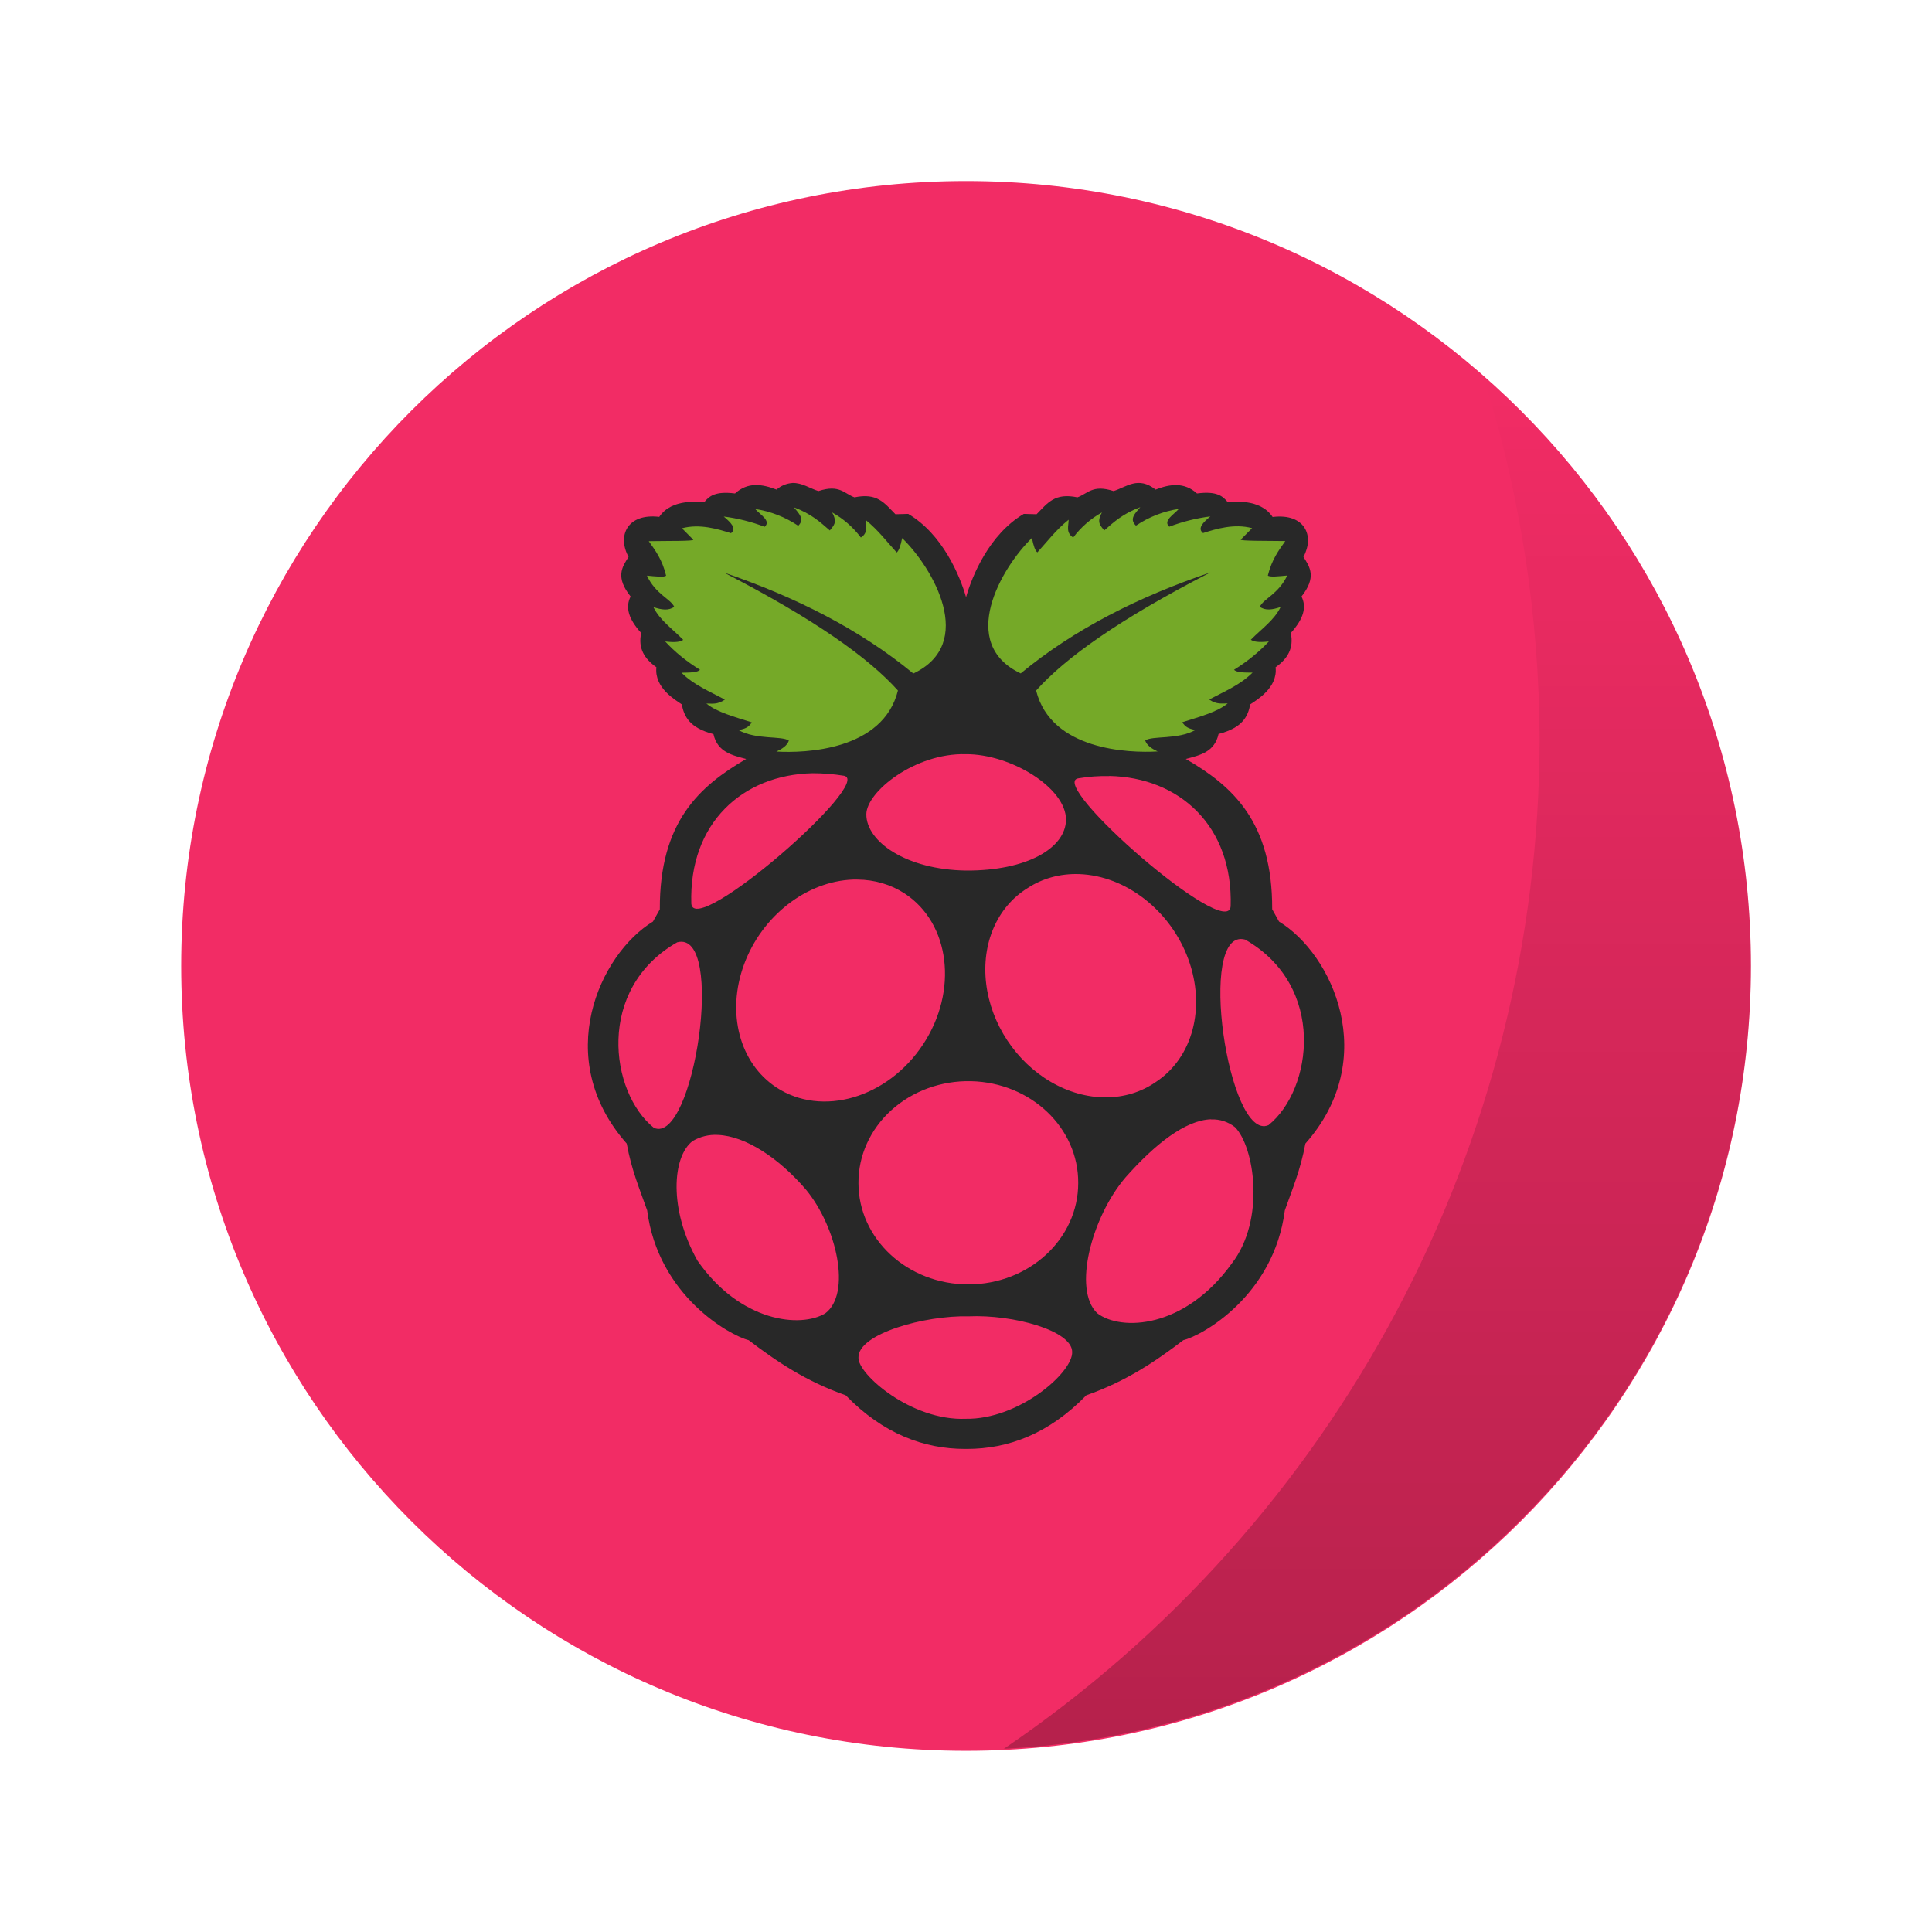
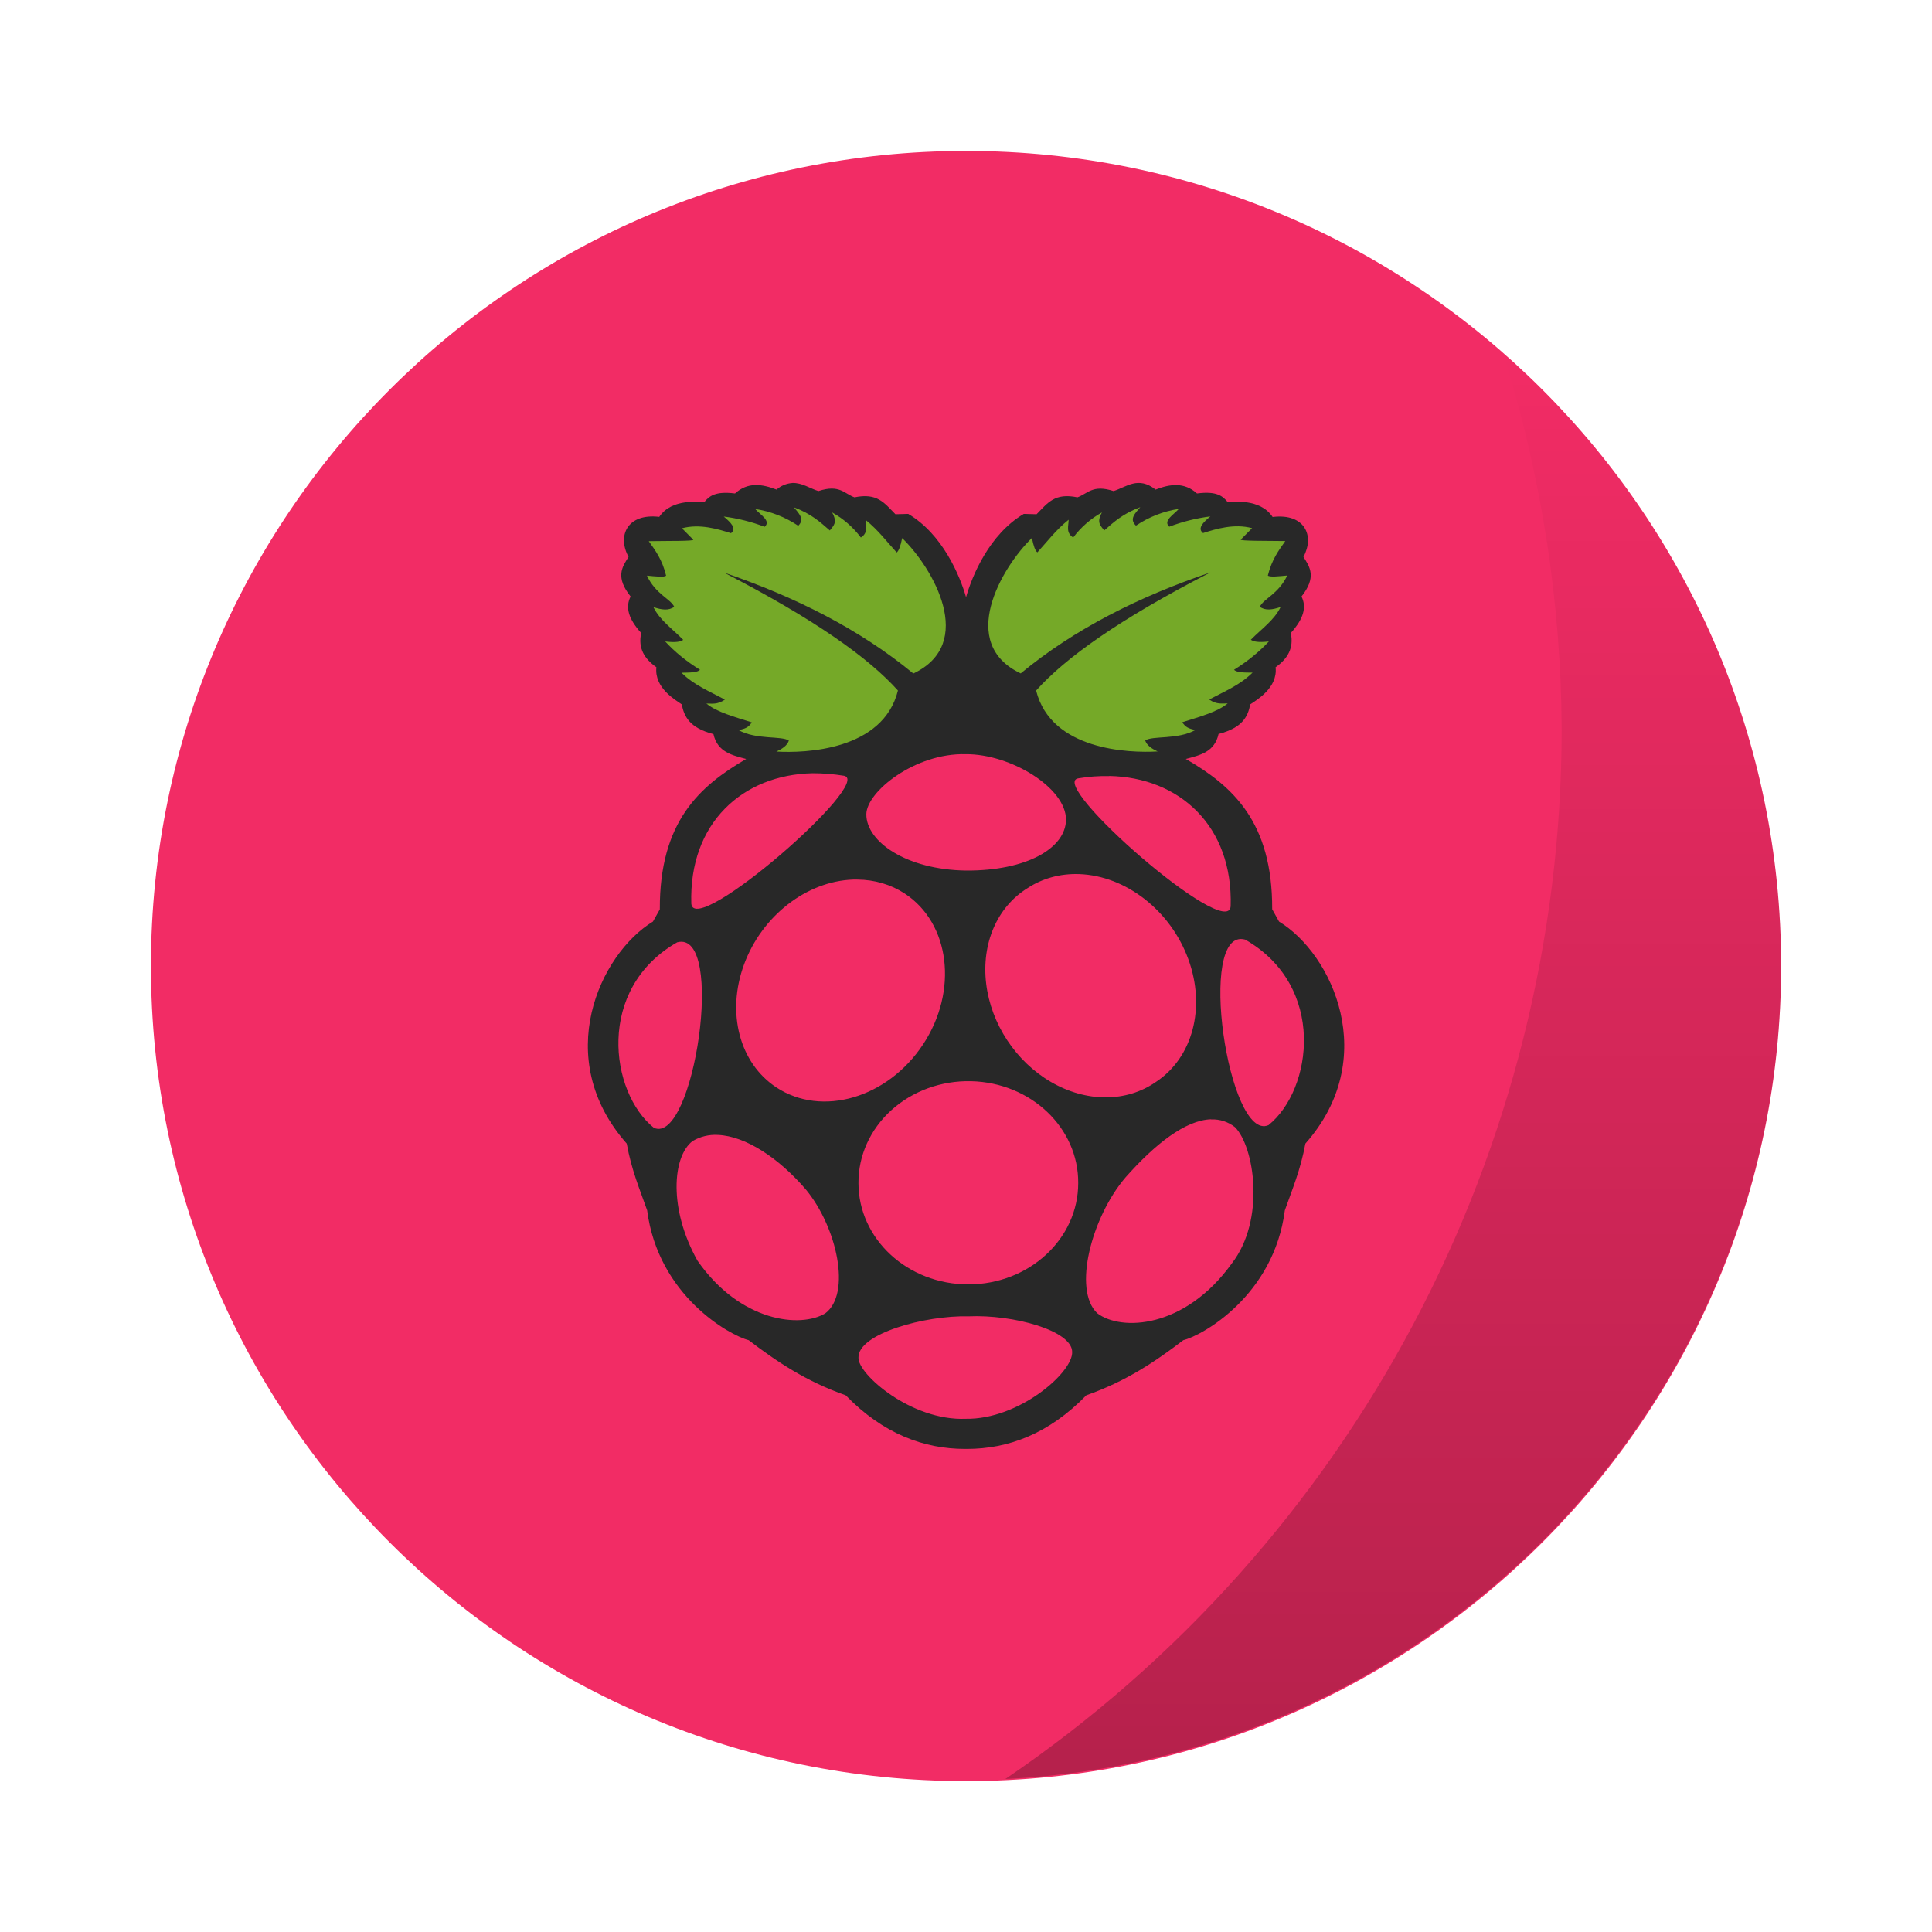
- <svg xmlns="http://www.w3.org/2000/svg" width="64" height="64" viewBox="0 0 16.933 16.933">
+ <svg xmlns="http://www.w3.org/2000/svg" width="64" height="64" version="1.1" viewBox="0 0 16.933 16.933">
  <defs>
-     <linearGradient id="a" x1="45.628" x2="45.628" y1="57.955" y2="12.461" gradientTransform="translate(0 280.07) scale(.26458)" gradientUnits="userSpaceOnUse">
+     <linearGradient id="a" x1="45.628" x2="45.628" y1="57.955" y2="12.461" gradientTransform="matrix(.26458 0 0 .26458 0 280.07)" gradientUnits="userSpaceOnUse">
      <stop offset="0" />
      <stop stop-opacity="0" offset="1" />
    </linearGradient>
  </defs>
-   <path d="M8.467 1.587a6.879 6.879 0 1 1 0 13.758 6.879 6.879 0 0 1 0-13.758z" fill="#f22c65" />
-   <path d="M12.997 283.36a10.716 10.716 0 0 1 .497 3.185 10.716 10.716 0 0 1-4.695 8.852 6.88 6.88 0 0 0 6.547-6.867 6.88 6.88 0 0 0-2.349-5.17z" fill="url(#a)" opacity=".25" paint-order="stroke markers fill" transform="translate(0 -280.07)" />
+   <g transform="matrix(1.0385 0 0 1.0385 -.32619 -.32516)" stroke-width=".927">
+     <path d="m8.467 1.587a6.879 6.879 0 1 1 0 13.758 6.879 6.879 0 0 1 0-13.758z" fill="#f22c65" />
+     <path transform="translate(0,-280.07)" d="m12.997 283.36a10.716 10.716 0 0 1 0.497 3.185 10.716 10.716 0 0 1-4.695 8.852 6.88 6.88 0 0 0 6.547-6.867 6.88 6.88 0 0 0-2.349-5.17z" fill="url(#a)" opacity=".25" style="paint-order:stroke markers fill" />
+   </g>
  <g stroke-width=".103">
    <path d="M6.946 4.233a.236.236 0 0 0-.14.058c-.129-.05-.253-.067-.364.034-.172-.022-.227.023-.27.077-.037 0-.282-.039-.394.128-.281-.033-.37.166-.269.351-.057.089-.117.177.018.347-.048.094-.019.197.093.32-.03.134.029.227.133.3-.02.181.167.287.222.325.021.105.066.206.278.261.035.158.163.185.287.218-.409.238-.76.55-.757 1.318l-.06.107c-.468.285-.89 1.2-.23 1.946.042.233.114.4.179.585.096.747.724 1.097.89 1.138.242.185.5.36.85.483.33.34.688.47 1.047.47h.015c.36 0 .717-.13 1.047-.47.35-.123.608-.298.85-.483.166-.04.794-.391.89-1.138.065-.185.137-.352.18-.585.66-.745.238-1.661-.231-1.946l-.06-.108c.003-.767-.348-1.08-.757-1.317.124-.033.252-.06.287-.219.212-.055.257-.154.278-.26.056-.038.242-.144.222-.325.104-.073.162-.167.133-.3.112-.124.141-.226.094-.32.134-.17.074-.258.017-.347.1-.185.012-.384-.27-.35-.112-.168-.356-.13-.393-.129-.043-.054-.098-.1-.27-.077-.11-.1-.235-.084-.363-.034-.152-.12-.253-.024-.368.013-.184-.06-.226.022-.317.055-.2-.042-.261.05-.358.148l-.112-.003c-.303.179-.453.543-.506.73-.054-.187-.204-.551-.507-.73l-.112.003c-.097-.098-.158-.19-.359-.148-.09-.033-.132-.116-.316-.055-.076-.024-.145-.074-.227-.071zM8.463 6.61c.394-.003.881.294.88.575-.003.248-.343.448-.876.445-.523-.007-.875-.253-.874-.493.001-.198.427-.538.87-.527zm-1.34.167c.089 0 .18.007.273.022.273.046-1.313 1.43-1.337 1.121-.022-.705.449-1.131 1.065-1.143zm2.598.024c.616.012 1.087.438 1.065 1.143-.024.31-1.61-1.076-1.336-1.122.093-.016.183-.022.271-.02zm-.262.86a1.019.864 55.966 0 1 .67 1.823 1.019.864 55.966 1 1-1.123-1.7 1.019.864 55.966 0 1 .453-.123zm-1.945.048a.864 1.019 34.034 0 1 .415.122.864 1.019 34.034 1 1-1.124 1.7.864 1.019 34.034 0 1 .672-1.822.864 1.019 34.034 0 1 .037 0zm3.399.526c.715.408.59 1.316.205 1.626-.35.156-.636-1.742-.205-1.626zm-4.978.024c.43-.116.146 1.781-.204 1.626-.386-.31-.51-1.218.204-1.626zM8.51 9.476a.963.888 0 0 1 .94.893.963.888 0 1 1-1.926 0 .963.888 0 0 1 .986-.893zm2.105.335a.316.316 0 0 1 .209.068c.17.17.27.812-.029 1.196-.412.572-.97.594-1.178.435-.217-.205-.05-.842.247-1.19.256-.29.525-.503.75-.51zm-4.323.136c.243.01.533.202.77.477.275.332.401.915.171 1.087-.217.131-.745.077-1.12-.462-.254-.453-.22-.913-.043-1.048a.389.389 0 0 1 .222-.054zm2.199 1.59c.387-.017.905.124.906.312.007.182-.47.594-.932.586-.478.02-.947-.392-.941-.535-.007-.21.582-.373.967-.363z" fill="#282828" />
    <path d="M6.957 4.445c.042.052.1.104.039.163a.92.92 0 0 0-.377-.147c.046.052.141.104.083.156a1.562 1.562 0 0 0-.359-.09c.063.053.116.105.064.146-.115-.036-.274-.085-.43-.043l.099.1c.01.014-.23.01-.39.013.058.082.118.161.152.302-.015.016-.094.007-.168 0 .076.163.208.204.239.273-.047.036-.111.027-.182.003.055.115.17.193.261.287-.023.016-.063.026-.158.014.084.091.185.174.305.248-.02.025-.094.025-.162.026.109.109.25.165.38.236-.065.045-.112.034-.162.034.093.077.251.118.398.165-.028.044-.056.056-.116.068.156.087.378.048.441.092-.015.044-.058.072-.109.096.25.015.934-.009 1.065-.535-.256-.285-.723-.62-1.525-1.034.624.213 1.188.496 1.66.885.555-.263.173-.924-.098-1.187-.014.07-.03.113-.048.126-.088-.096-.16-.194-.273-.286 0 .054.027.112-.041.155a.802.802 0 0 0-.252-.22c.052.092.008.12-.02.158-.083-.072-.162-.146-.316-.203zm3.037 0c-.153.057-.233.131-.316.204-.028-.039-.072-.066-.02-.158a.802.802 0 0 0-.252.22c-.067-.043-.04-.102-.04-.156-.114.092-.186.19-.274.286-.018-.012-.034-.056-.048-.126-.27.263-.653.925-.098 1.187.472-.39 1.037-.673 1.662-.885-.804.414-1.27.749-1.527 1.035.131.525.815.549 1.065.534-.051-.024-.094-.052-.109-.096.063-.044.286-.005.44-.092-.059-.012-.087-.024-.115-.068.147-.047.305-.088.398-.165-.05 0-.097.011-.162-.034.131-.07.271-.127.38-.236-.068 0-.141 0-.162-.025.12-.075.221-.158.305-.248-.095.011-.135.001-.158-.015.091-.093.206-.172.261-.287-.07.024-.135.034-.182-.002.031-.07.163-.111.24-.274-.075.007-.154.016-.17 0 .035-.14.095-.22.153-.302-.16-.002-.4 0-.39-.013l.099-.1c-.156-.042-.315.006-.43.043-.052-.041 0-.093.064-.146a1.562 1.562 0 0 0-.36.09c-.057-.052.038-.104.084-.156a.92.92 0 0 0-.376.147c-.063-.06-.004-.11.038-.162z" fill="#75a928" />
  </g>
</svg>
